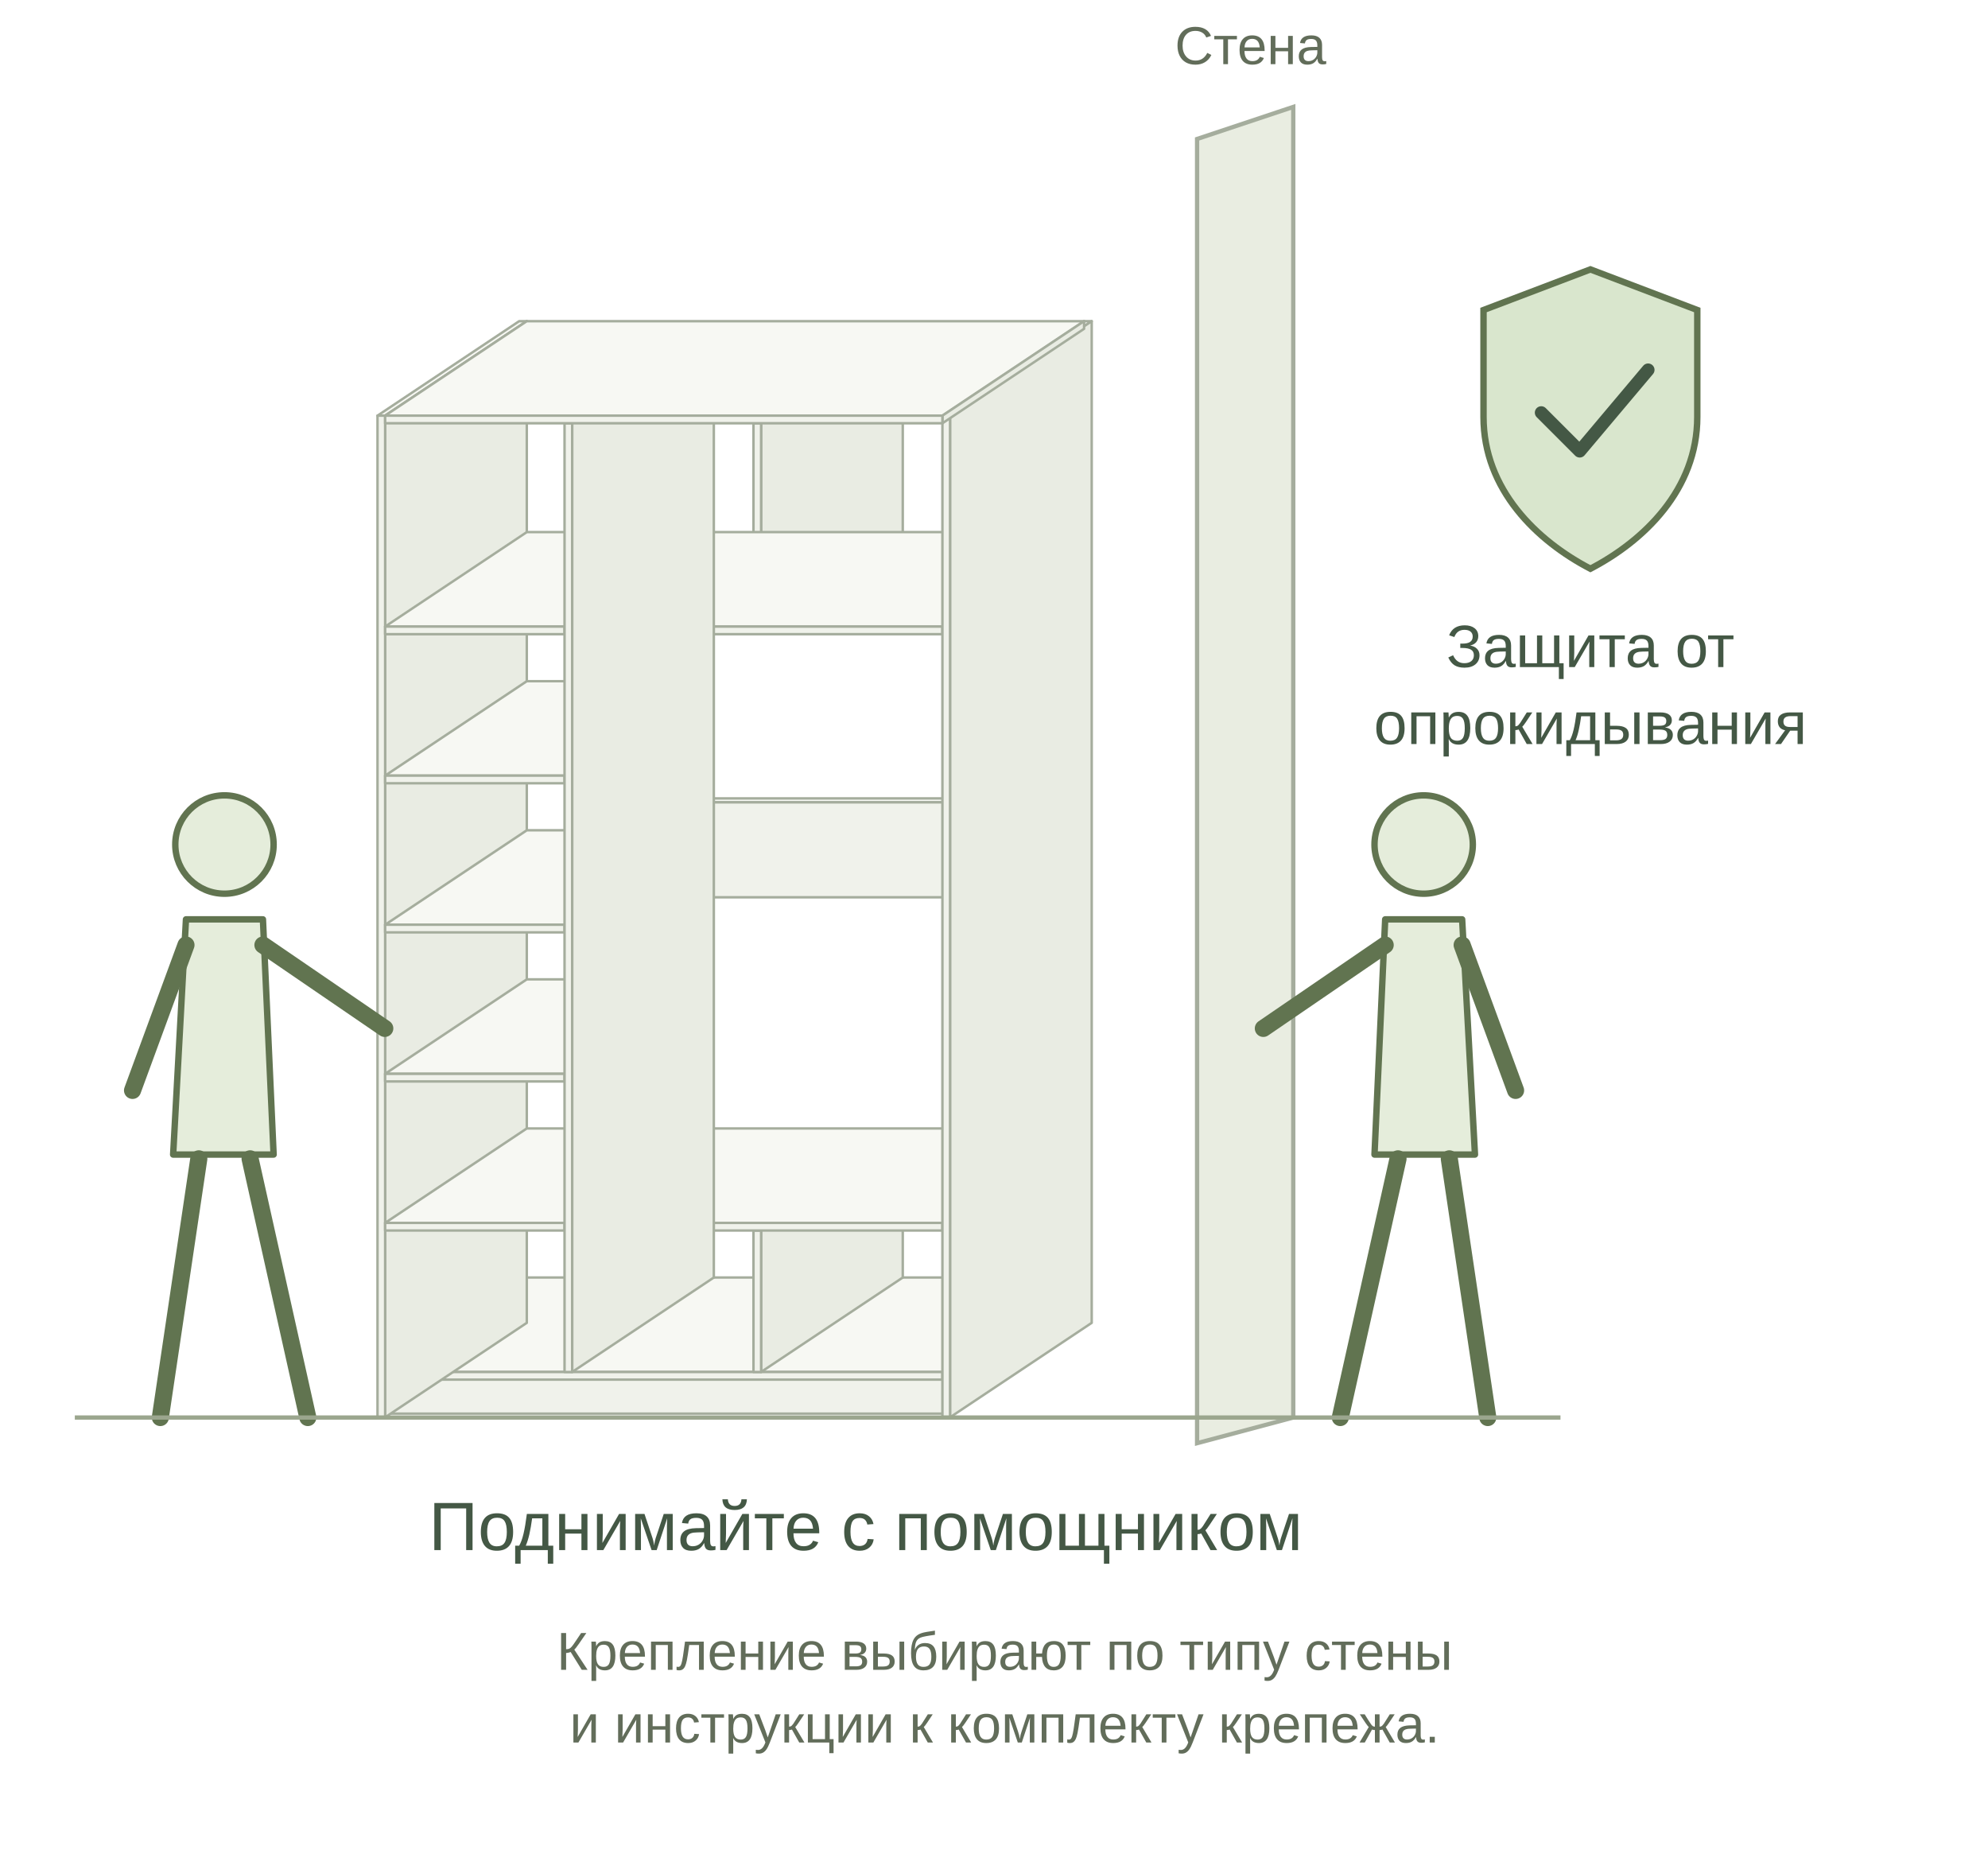
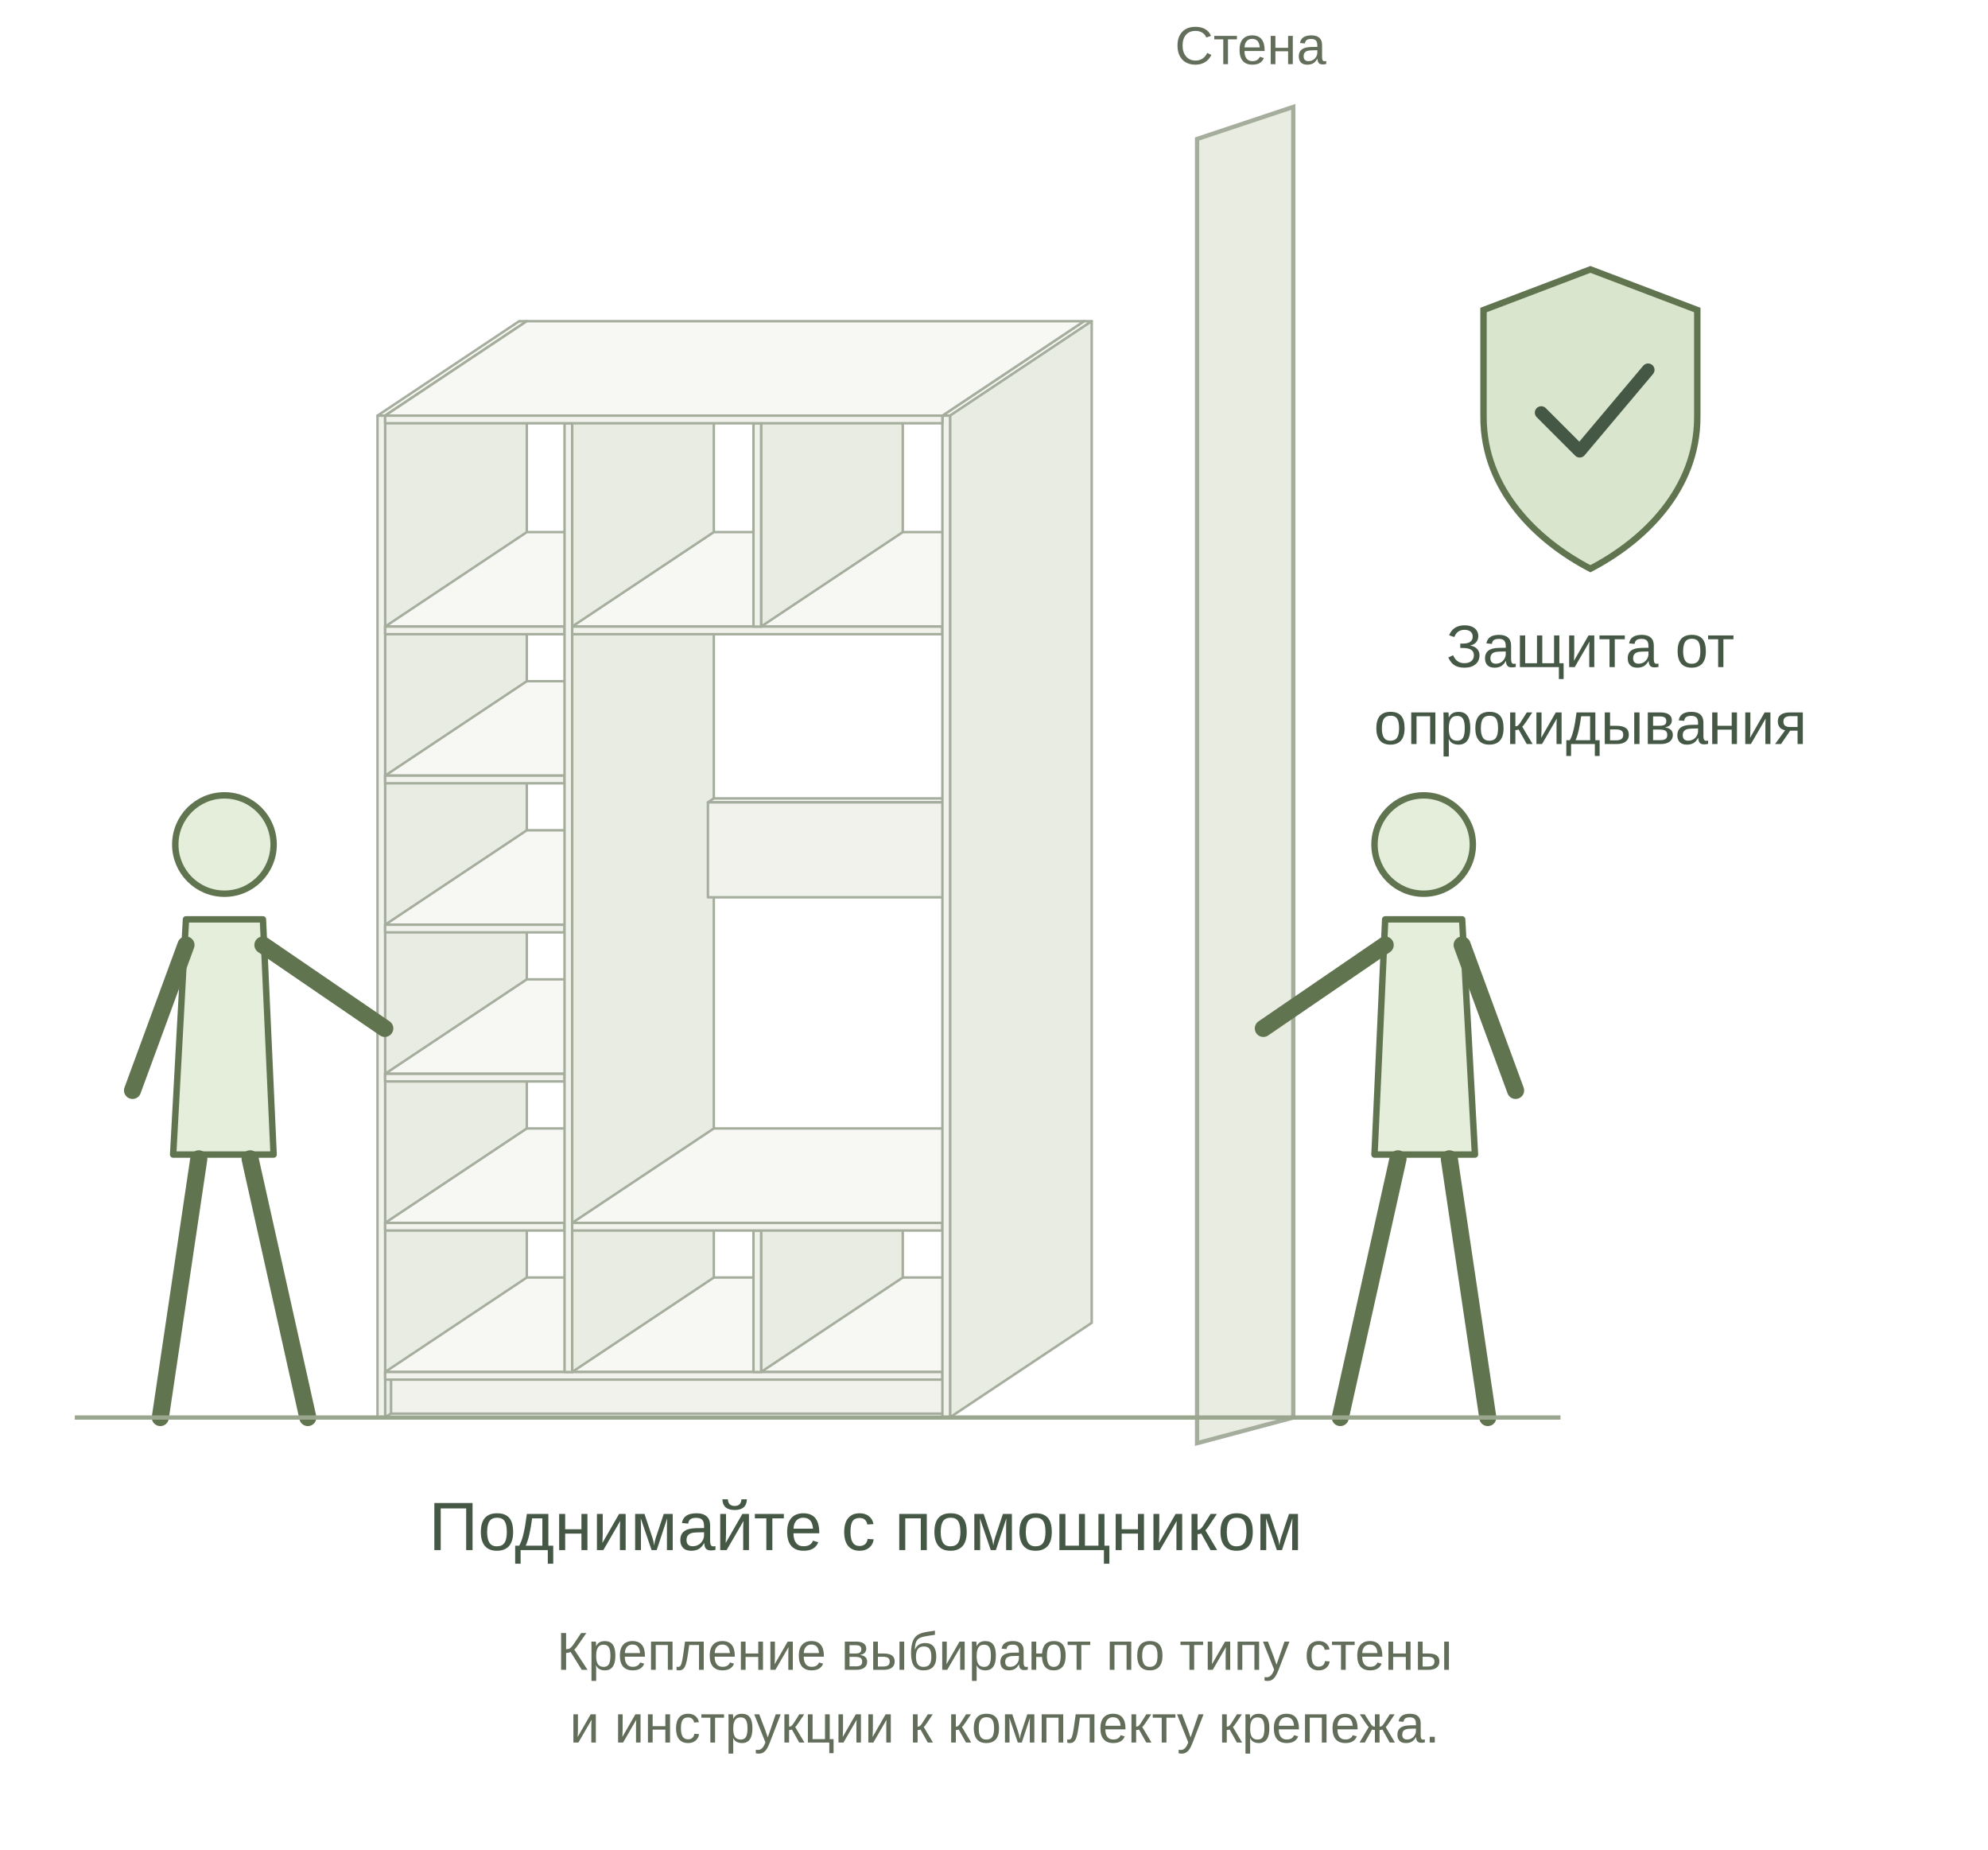
<svg xmlns="http://www.w3.org/2000/svg" viewBox="0 -15 930 865" role="group" aria-label="Подъём с помощником и защита от опрокидывания" style="font-family:Arial,sans-serif">
  <defs>
    <marker id="vileta-arrow" viewBox="0 0 10 10" refX="9" refY="5" markerWidth="5" markerHeight="5" orient="auto-start-reverse">
      <path d="M1 1L9 5L1 9" fill="none" stroke="#617D50" stroke-width="1.8" />
    </marker>
  </defs>
  <path d="M560 50L605 35L605 648L560 660Z" fill="#E9EDE1" stroke="#A5AD9D" stroke-width="2" />
  <text x="585" y="15" font-size="25" text-anchor="middle" fill="#626D5A">Стена</text>
  <g transform="translate(65 129) scale(.72)">
-     <g class="diagram-part" data-part="19">
-       <polygon points="233.76,647.00 595.84,647.00 599.68,644.44 237.60,644.44" fill="#F7F8F3" stroke="#A5AD9D" stroke-width="1.6" stroke-linejoin="round" />
-       <polygon points="595.84,647.00 599.68,644.44 599.68,669.09 595.84,671.64" fill="#E9ECE3" stroke="#A5AD9D" stroke-width="1.6" stroke-linejoin="round" />
-       <polygon points="233.76,647.00 595.84,647.00 595.84,671.64 233.76,671.64" fill="#F0F2EB" stroke="#A5AD9D" stroke-width="1.6" stroke-linejoin="round" />
-     </g>
-     <g class="diagram-part" data-part="19">
-       <polygon points="163.80,693.64 525.88,693.64 529.72,691.08 167.64,691.08" fill="#F7F8F3" stroke="#A5AD9D" stroke-width="1.6" stroke-linejoin="round" />
-       <polygon points="525.88,693.64 529.72,691.08 529.72,715.73 525.88,718.29" fill="#E9ECE3" stroke="#A5AD9D" stroke-width="1.6" stroke-linejoin="round" />
-       <polygon points="163.80,693.64 525.88,693.64 525.88,718.29 163.80,718.29" fill="#F0F2EB" stroke="#A5AD9D" stroke-width="1.6" stroke-linejoin="round" />
-     </g>
-     <g class="diagram-part" data-part="8">
-       <polygon points="159.96,691.24 522.04,691.24 614.08,629.88 252.00,629.88" fill="#F7F8F3" stroke="#A5AD9D" stroke-width="1.6" stroke-linejoin="round" />
-       <polygon points="522.04,691.24 614.08,629.88 614.08,634.84 522.04,696.20" fill="#E9ECE3" stroke="#A5AD9D" stroke-width="1.6" stroke-linejoin="round" />
-       <polygon points="159.96,691.24 522.04,691.24 522.04,696.20 159.96,696.20" fill="#F0F2EB" stroke="#A5AD9D" stroke-width="1.6" stroke-linejoin="round" />
-     </g>
-     <g class="diagram-part" data-part="1">
-       <polygon points="155.00,70.00 159.96,70.00 252.00,8.64 247.04,8.64" fill="#F7F8F3" stroke="#A5AD9D" stroke-width="1.6" stroke-linejoin="round" />
-       <polygon points="159.96,70.00 252.00,8.64 252.00,659.33 159.96,720.69" fill="#E9ECE3" stroke="#A5AD9D" stroke-width="1.6" stroke-linejoin="round" />
-       <polygon points="155.00,70.00 159.96,70.00 159.96,720.69 155.00,720.69" fill="#F0F2EB" stroke="#A5AD9D" stroke-width="1.6" stroke-linejoin="round" />
-     </g>
-     <g class="diagram-part" data-part="18">
-       <polygon points="399.28,599.36 404.24,599.36 496.28,538.00 491.32,538.00" fill="#F7F8F3" stroke="#A5AD9D" stroke-width="1.6" stroke-linejoin="round" />
-       <polygon points="404.24,599.36 496.28,538.00 496.28,629.88 404.24,691.24" fill="#E9ECE3" stroke="#A5AD9D" stroke-width="1.6" stroke-linejoin="round" />
-       <polygon points="399.28,599.36 404.24,599.36 404.24,691.24 399.28,691.24" fill="#F0F2EB" stroke="#A5AD9D" stroke-width="1.6" stroke-linejoin="round" />
-     </g>
-     <g class="diagram-part" data-part="14">
-       <polygon points="399.28,74.96 404.24,74.96 496.28,13.60 491.32,13.60" fill="#F7F8F3" stroke="#A5AD9D" stroke-width="1.6" stroke-linejoin="round" />
-       <polygon points="404.24,74.96 496.28,13.60 496.28,145.66 404.24,207.02" fill="#E9ECE3" stroke="#A5AD9D" stroke-width="1.6" stroke-linejoin="round" />
-       <polygon points="399.28,74.96 404.24,74.96 404.24,207.02 399.28,207.02" fill="#F0F2EB" stroke="#A5AD9D" stroke-width="1.6" stroke-linejoin="round" />
-     </g>
-     <g class="diagram-part" data-part="15">
-       <polygon points="369.68,321.20 610.24,321.20 614.08,318.64 373.52,318.64" fill="#F7F8F3" stroke="#A5AD9D" stroke-width="1.6" stroke-linejoin="round" />
-       <polygon points="610.24,321.20 614.08,318.64 614.08,380.33 610.24,382.89" fill="#E9ECE3" stroke="#A5AD9D" stroke-width="1.6" stroke-linejoin="round" />
-       <polygon points="369.68,321.20 610.24,321.20 610.24,382.89 369.68,382.89" fill="#F0F2EB" stroke="#A5AD9D" stroke-width="1.6" stroke-linejoin="round" />
-     </g>
-     <g class="diagram-part" data-part="10">
-       <polygon points="281.48,594.40 522.04,594.40 614.08,533.04 373.52,533.04" fill="#F7F8F3" stroke="#A5AD9D" stroke-width="1.6" stroke-linejoin="round" />
-       <polygon points="522.04,594.40 614.08,533.04 614.08,538.00 522.04,599.36" fill="#E9ECE3" stroke="#A5AD9D" stroke-width="1.6" stroke-linejoin="round" />
-       <polygon points="281.48,594.40 522.04,594.40 522.04,599.36 281.48,599.36" fill="#F0F2EB" stroke="#A5AD9D" stroke-width="1.6" stroke-linejoin="round" />
-     </g>
-     <g class="diagram-part" data-part="9">
-       <polygon points="281.48,207.02 522.04,207.02 614.08,145.66 373.52,145.66" fill="#F7F8F3" stroke="#A5AD9D" stroke-width="1.6" stroke-linejoin="round" />
-       <polygon points="522.04,207.02 614.08,145.66 614.08,150.62 522.04,211.98" fill="#E9ECE3" stroke="#A5AD9D" stroke-width="1.6" stroke-linejoin="round" />
-       <polygon points="281.48,207.02 522.04,207.02 522.04,211.98 281.48,211.98" fill="#F0F2EB" stroke="#A5AD9D" stroke-width="1.6" stroke-linejoin="round" />
-     </g>
-     <g class="diagram-part" data-part="17">
-       <polygon points="159.96,594.40 276.52,594.40 368.56,533.04 252.00,533.04" fill="#F7F8F3" stroke="#A5AD9D" stroke-width="1.6" stroke-linejoin="round" />
-       <polygon points="276.52,594.40 368.56,533.04 368.56,538.00 276.52,599.36" fill="#E9ECE3" stroke="#A5AD9D" stroke-width="1.6" stroke-linejoin="round" />
-       <polygon points="159.96,594.40 276.52,594.40 276.52,599.36 159.96,599.36" fill="#F0F2EB" stroke="#A5AD9D" stroke-width="1.6" stroke-linejoin="round" />
-     </g>
-     <g class="diagram-part" data-part="16">
-       <polygon points="159.96,497.55 276.52,497.55 368.56,436.19 252.00,436.19" fill="#F7F8F3" stroke="#A5AD9D" stroke-width="1.6" stroke-linejoin="round" />
-       <polygon points="276.52,497.55 368.56,436.19 368.56,441.15 276.52,502.51" fill="#E9ECE3" stroke="#A5AD9D" stroke-width="1.6" stroke-linejoin="round" />
-       <polygon points="159.96,497.55 276.52,497.55 276.52,502.51 159.96,502.51" fill="#F0F2EB" stroke="#A5AD9D" stroke-width="1.6" stroke-linejoin="round" />
-     </g>
-     <g class="diagram-part" data-part="16">
-       <polygon points="159.96,400.71 276.52,400.71 368.56,339.35 252.00,339.35" fill="#F7F8F3" stroke="#A5AD9D" stroke-width="1.6" stroke-linejoin="round" />
-       <polygon points="276.52,400.71 368.56,339.35 368.56,344.31 276.52,405.67" fill="#E9ECE3" stroke="#A5AD9D" stroke-width="1.6" stroke-linejoin="round" />
-       <polygon points="159.96,400.71 276.52,400.71 276.52,405.67 159.96,405.67" fill="#F0F2EB" stroke="#A5AD9D" stroke-width="1.6" stroke-linejoin="round" />
-     </g>
-     <g class="diagram-part" data-part="16">
-       <polygon points="159.96,303.86 276.52,303.86 368.56,242.50 252.00,242.50" fill="#F7F8F3" stroke="#A5AD9D" stroke-width="1.6" stroke-linejoin="round" />
-       <polygon points="276.52,303.86 368.56,242.50 368.56,247.46 276.52,308.82" fill="#E9ECE3" stroke="#A5AD9D" stroke-width="1.6" stroke-linejoin="round" />
-       <polygon points="159.96,303.86 276.52,303.86 276.52,308.82 159.96,308.82" fill="#F0F2EB" stroke="#A5AD9D" stroke-width="1.6" stroke-linejoin="round" />
-     </g>
-     <g class="diagram-part" data-part="17">
-       <polygon points="159.96,207.02 276.52,207.02 368.56,145.66 252.00,145.66" fill="#F7F8F3" stroke="#A5AD9D" stroke-width="1.6" stroke-linejoin="round" />
-       <polygon points="276.52,207.02 368.56,145.66 368.56,150.62 276.52,211.98" fill="#E9ECE3" stroke="#A5AD9D" stroke-width="1.6" stroke-linejoin="round" />
-       <polygon points="159.96,207.02 276.52,207.02 276.52,211.98 159.96,211.98" fill="#F0F2EB" stroke="#A5AD9D" stroke-width="1.6" stroke-linejoin="round" />
-     </g>
-     <g class="diagram-part" data-part="3">
-       <polygon points="276.52,74.96 281.48,74.96 373.52,13.60 368.56,13.60" fill="#F7F8F3" stroke="#A5AD9D" stroke-width="1.6" stroke-linejoin="round" />
-       <polygon points="281.48,74.96 373.52,13.60 373.52,629.88 281.48,691.24" fill="#E9ECE3" stroke="#A5AD9D" stroke-width="1.6" stroke-linejoin="round" />
-       <polygon points="276.52,74.96 281.48,74.96 281.48,691.24 276.52,691.24" fill="#F0F2EB" stroke="#A5AD9D" stroke-width="1.6" stroke-linejoin="round" />
-     </g>
-     <g class="diagram-part" data-part="2">
-       <polygon points="522.04,70.00 527.00,70.00 619.04,8.64 614.08,8.64" fill="#F7F8F3" stroke="#A5AD9D" stroke-width="1.6" stroke-linejoin="round" />
-       <polygon points="527.00,70.00 619.04,8.64 619.04,659.33 527.00,720.69" fill="#E9ECE3" stroke="#A5AD9D" stroke-width="1.6" stroke-linejoin="round" />
-       <polygon points="522.04,70.00 527.00,70.00 527.00,720.69 522.04,720.69" fill="#F0F2EB" stroke="#A5AD9D" stroke-width="1.6" stroke-linejoin="round" />
-     </g>
-     <g class="diagram-part" data-part="7">
-       <polygon points="159.96,70.00 522.04,70.00 614.08,8.64 252.00,8.64" fill="#F7F8F3" stroke="#A5AD9D" stroke-width="1.6" stroke-linejoin="round" />
-       <polygon points="522.04,70.00 614.08,8.64 614.08,13.60 522.04,74.96" fill="#E9ECE3" stroke="#A5AD9D" stroke-width="1.6" stroke-linejoin="round" />
-       <polygon points="159.96,70.00 522.04,70.00 522.04,74.96 159.96,74.96" fill="#F0F2EB" stroke="#A5AD9D" stroke-width="1.6" stroke-linejoin="round" />
+     <g data-scene="carcass" data-face-count="51" data-unresolved-order="0">
+       <g class="diagram-part" data-part="19" data-face-axis="0">
+         <polygon points="595.84,647.00 599.68,644.44 599.68,669.09 595.84,671.64" fill="#E9ECE3" stroke="#A5AD9D" stroke-width="1.6" stroke-linejoin="round" />
+       </g>
+       <g class="diagram-part" data-part="19" data-face-axis="0">
+         <polygon points="525.88,693.64 529.72,691.08 529.72,715.73 525.88,718.29" fill="#E9ECE3" stroke="#A5AD9D" stroke-width="1.6" stroke-linejoin="round" />
+       </g>
+       <g class="diagram-part" data-part="1" data-face-axis="1">
+         <polygon points="155.00,70.00 159.96,70.00 252.00,8.64 247.04,8.64" fill="#F7F8F3" stroke="#A5AD9D" stroke-width="1.6" stroke-linejoin="round" />
+       </g>
+       <g class="diagram-part" data-part="1" data-face-axis="0">
+         <polygon points="159.96,70.00 252.00,8.64 252.00,659.33 159.96,720.69" fill="#E9ECE3" stroke="#A5AD9D" stroke-width="1.6" stroke-linejoin="round" />
+       </g>
+       <g class="diagram-part" data-part="1" data-face-axis="2">
+         <polygon points="155.00,70.00 159.96,70.00 159.96,720.69 155.00,720.69" fill="#F0F2EB" stroke="#A5AD9D" stroke-width="1.6" stroke-linejoin="round" />
+       </g>
+       <g class="diagram-part" data-part="18" data-face-axis="1">
+         <polygon points="399.28,599.36 404.24,599.36 496.28,538.00 491.32,538.00" fill="#F7F8F3" stroke="#A5AD9D" stroke-width="1.6" stroke-linejoin="round" />
+       </g>
+       <g class="diagram-part" data-part="14" data-face-axis="1">
+         <polygon points="399.28,74.96 404.24,74.96 496.28,13.60 491.32,13.60" fill="#F7F8F3" stroke="#A5AD9D" stroke-width="1.6" stroke-linejoin="round" />
+       </g>
+       <g class="diagram-part" data-part="15" data-face-axis="0">
+         <polygon points="610.24,321.20 614.08,318.64 614.08,380.33 610.24,382.89" fill="#E9ECE3" stroke="#A5AD9D" stroke-width="1.6" stroke-linejoin="round" />
+       </g>
+       <g class="diagram-part" data-part="10" data-face-axis="0">
+         <polygon points="522.04,594.40 614.08,533.04 614.08,538.00 522.04,599.36" fill="#E9ECE3" stroke="#A5AD9D" stroke-width="1.6" stroke-linejoin="round" />
+       </g>
+       <g class="diagram-part" data-part="9" data-face-axis="0">
+         <polygon points="522.04,207.02 614.08,145.66 614.08,150.62 522.04,211.98" fill="#E9ECE3" stroke="#A5AD9D" stroke-width="1.6" stroke-linejoin="round" />
+       </g>
+       <g class="diagram-part" data-part="17" data-face-axis="0">
+         <polygon points="276.52,594.40 368.56,533.04 368.56,538.00 276.52,599.36" fill="#E9ECE3" stroke="#A5AD9D" stroke-width="1.6" stroke-linejoin="round" />
+       </g>
+       <g class="diagram-part" data-part="16" data-face-axis="0">
+         <polygon points="276.52,497.55 368.56,436.19 368.56,441.15 276.52,502.51" fill="#E9ECE3" stroke="#A5AD9D" stroke-width="1.6" stroke-linejoin="round" />
+       </g>
+       <g class="diagram-part" data-part="16" data-face-axis="0">
+         <polygon points="276.52,400.71 368.56,339.35 368.56,344.31 276.52,405.67" fill="#E9ECE3" stroke="#A5AD9D" stroke-width="1.6" stroke-linejoin="round" />
+       </g>
+       <g class="diagram-part" data-part="16" data-face-axis="0">
+         <polygon points="276.52,303.86 368.56,242.50 368.56,247.46 276.52,308.82" fill="#E9ECE3" stroke="#A5AD9D" stroke-width="1.6" stroke-linejoin="round" />
+       </g>
+       <g class="diagram-part" data-part="17" data-face-axis="0">
+         <polygon points="276.52,207.02 368.56,145.66 368.56,150.62 276.52,211.98" fill="#E9ECE3" stroke="#A5AD9D" stroke-width="1.6" stroke-linejoin="round" />
+       </g>
+       <g class="diagram-part" data-part="3" data-face-axis="1">
+         <polygon points="276.52,74.96 281.48,74.96 373.52,13.60 368.56,13.60" fill="#F7F8F3" stroke="#A5AD9D" stroke-width="1.6" stroke-linejoin="round" />
+       </g>
+       <g class="diagram-part" data-part="7" data-face-axis="0">
+         <polygon points="522.04,70.00 614.08,8.64 614.08,13.60 522.04,74.96" fill="#E9ECE3" stroke="#A5AD9D" stroke-width="1.6" stroke-linejoin="round" />
+       </g>
+       <g class="diagram-part" data-part="19" data-face-axis="1">
+         <polygon points="233.76,647.00 595.84,647.00 599.68,644.44 237.60,644.44" fill="#F7F8F3" stroke="#A5AD9D" stroke-width="1.6" stroke-linejoin="round" />
+       </g>
+       <g class="diagram-part" data-part="19" data-face-axis="2">
+         <polygon points="233.76,647.00 595.84,647.00 595.84,671.64 233.76,671.64" fill="#F0F2EB" stroke="#A5AD9D" stroke-width="1.6" stroke-linejoin="round" />
+       </g>
+       <g class="diagram-part" data-part="19" data-face-axis="1">
+         <polygon points="163.80,693.64 525.88,693.64 529.72,691.08 167.64,691.08" fill="#F7F8F3" stroke="#A5AD9D" stroke-width="1.6" stroke-linejoin="round" />
+       </g>
+       <g class="diagram-part" data-part="19" data-face-axis="2">
+         <polygon points="163.80,693.64 525.88,693.64 525.88,718.29 163.80,718.29" fill="#F0F2EB" stroke="#A5AD9D" stroke-width="1.6" stroke-linejoin="round" />
+       </g>
+       <g class="diagram-part" data-part="17" data-face-axis="1">
+         <polygon points="159.96,594.40 276.52,594.40 368.56,533.04 252.00,533.04" fill="#F7F8F3" stroke="#A5AD9D" stroke-width="1.6" stroke-linejoin="round" />
+       </g>
+       <g class="diagram-part" data-part="17" data-face-axis="2">
+         <polygon points="159.96,594.40 276.52,594.40 276.52,599.36 159.96,599.36" fill="#F0F2EB" stroke="#A5AD9D" stroke-width="1.6" stroke-linejoin="round" />
+       </g>
+       <g class="diagram-part" data-part="16" data-face-axis="1">
+         <polygon points="159.96,497.55 276.52,497.55 368.56,436.19 252.00,436.19" fill="#F7F8F3" stroke="#A5AD9D" stroke-width="1.6" stroke-linejoin="round" />
+       </g>
+       <g class="diagram-part" data-part="16" data-face-axis="2">
+         <polygon points="159.96,497.55 276.52,497.55 276.52,502.51 159.96,502.51" fill="#F0F2EB" stroke="#A5AD9D" stroke-width="1.6" stroke-linejoin="round" />
+       </g>
+       <g class="diagram-part" data-part="16" data-face-axis="1">
+         <polygon points="159.96,400.71 276.52,400.71 368.56,339.35 252.00,339.35" fill="#F7F8F3" stroke="#A5AD9D" stroke-width="1.6" stroke-linejoin="round" />
+       </g>
+       <g class="diagram-part" data-part="16" data-face-axis="2">
+         <polygon points="159.96,400.71 276.52,400.71 276.52,405.67 159.96,405.67" fill="#F0F2EB" stroke="#A5AD9D" stroke-width="1.6" stroke-linejoin="round" />
+       </g>
+       <g class="diagram-part" data-part="16" data-face-axis="1">
+         <polygon points="159.96,303.86 276.52,303.86 368.56,242.50 252.00,242.50" fill="#F7F8F3" stroke="#A5AD9D" stroke-width="1.6" stroke-linejoin="round" />
+       </g>
+       <g class="diagram-part" data-part="16" data-face-axis="2">
+         <polygon points="159.96,303.86 276.52,303.86 276.52,308.82 159.96,308.82" fill="#F0F2EB" stroke="#A5AD9D" stroke-width="1.6" stroke-linejoin="round" />
+       </g>
+       <g class="diagram-part" data-part="17" data-face-axis="1">
+         <polygon points="159.96,207.02 276.52,207.02 368.56,145.66 252.00,145.66" fill="#F7F8F3" stroke="#A5AD9D" stroke-width="1.6" stroke-linejoin="round" />
+       </g>
+       <g class="diagram-part" data-part="17" data-face-axis="2">
+         <polygon points="159.96,207.02 276.52,207.02 276.52,211.98 159.96,211.98" fill="#F0F2EB" stroke="#A5AD9D" stroke-width="1.6" stroke-linejoin="round" />
+       </g>
+       <g class="diagram-part" data-part="2" data-face-axis="1">
+         <polygon points="522.04,70.00 527.00,70.00 619.04,8.64 614.08,8.64" fill="#F7F8F3" stroke="#A5AD9D" stroke-width="1.6" stroke-linejoin="round" />
+       </g>
+       <g class="diagram-part" data-part="8" data-face-axis="1">
+         <polygon points="159.96,691.24 522.04,691.24 614.08,629.88 252.00,629.88" fill="#F7F8F3" stroke="#A5AD9D" stroke-width="1.6" stroke-linejoin="round" />
+       </g>
+       <g class="diagram-part" data-part="8" data-face-axis="0">
+         <polygon points="522.04,691.24 614.08,629.88 614.08,634.84 522.04,696.20" fill="#E9ECE3" stroke="#A5AD9D" stroke-width="1.6" stroke-linejoin="round" />
+       </g>
+       <g class="diagram-part" data-part="8" data-face-axis="2">
+         <polygon points="159.96,691.24 522.04,691.24 522.04,696.20 159.96,696.20" fill="#F0F2EB" stroke="#A5AD9D" stroke-width="1.6" stroke-linejoin="round" />
+       </g>
+       <g class="diagram-part" data-part="18" data-face-axis="0">
+         <polygon points="404.24,599.36 496.28,538.00 496.28,629.88 404.24,691.24" fill="#E9ECE3" stroke="#A5AD9D" stroke-width="1.6" stroke-linejoin="round" />
+       </g>
+       <g class="diagram-part" data-part="18" data-face-axis="2">
+         <polygon points="399.28,599.36 404.24,599.36 404.24,691.24 399.28,691.24" fill="#F0F2EB" stroke="#A5AD9D" stroke-width="1.6" stroke-linejoin="round" />
+       </g>
+       <g class="diagram-part" data-part="3" data-face-axis="0">
+         <polygon points="281.48,74.96 373.52,13.60 373.52,629.88 281.48,691.24" fill="#E9ECE3" stroke="#A5AD9D" stroke-width="1.6" stroke-linejoin="round" />
+       </g>
+       <g class="diagram-part" data-part="3" data-face-axis="2">
+         <polygon points="276.52,74.96 281.48,74.96 281.48,691.24 276.52,691.24" fill="#F0F2EB" stroke="#A5AD9D" stroke-width="1.6" stroke-linejoin="round" />
+       </g>
+       <g class="diagram-part" data-part="15" data-face-axis="1">
+         <polygon points="369.68,321.20 610.24,321.20 614.08,318.64 373.52,318.64" fill="#F7F8F3" stroke="#A5AD9D" stroke-width="1.6" stroke-linejoin="round" />
+       </g>
+       <g class="diagram-part" data-part="15" data-face-axis="2">
+         <polygon points="369.68,321.20 610.24,321.20 610.24,382.89 369.68,382.89" fill="#F0F2EB" stroke="#A5AD9D" stroke-width="1.6" stroke-linejoin="round" />
+       </g>
+       <g class="diagram-part" data-part="10" data-face-axis="1">
+         <polygon points="281.48,594.40 522.04,594.40 614.08,533.04 373.52,533.04" fill="#F7F8F3" stroke="#A5AD9D" stroke-width="1.6" stroke-linejoin="round" />
+       </g>
+       <g class="diagram-part" data-part="10" data-face-axis="2">
+         <polygon points="281.48,594.40 522.04,594.40 522.04,599.36 281.48,599.36" fill="#F0F2EB" stroke="#A5AD9D" stroke-width="1.6" stroke-linejoin="round" />
+       </g>
+       <g class="diagram-part" data-part="9" data-face-axis="1">
+         <polygon points="281.48,207.02 522.04,207.02 614.08,145.66 373.52,145.66" fill="#F7F8F3" stroke="#A5AD9D" stroke-width="1.6" stroke-linejoin="round" />
+       </g>
+       <g class="diagram-part" data-part="9" data-face-axis="2">
+         <polygon points="281.48,207.02 522.04,207.02 522.04,211.98 281.48,211.98" fill="#F0F2EB" stroke="#A5AD9D" stroke-width="1.6" stroke-linejoin="round" />
+       </g>
+       <g class="diagram-part" data-part="14" data-face-axis="0">
+         <polygon points="404.24,74.96 496.28,13.60 496.28,145.66 404.24,207.02" fill="#E9ECE3" stroke="#A5AD9D" stroke-width="1.6" stroke-linejoin="round" />
+       </g>
+       <g class="diagram-part" data-part="14" data-face-axis="2">
+         <polygon points="399.28,74.96 404.24,74.96 404.24,207.02 399.28,207.02" fill="#F0F2EB" stroke="#A5AD9D" stroke-width="1.6" stroke-linejoin="round" />
+       </g>
+       <g class="diagram-part" data-part="2" data-face-axis="0">
+         <polygon points="527.00,70.00 619.04,8.64 619.04,659.33 527.00,720.69" fill="#E9ECE3" stroke="#A5AD9D" stroke-width="1.6" stroke-linejoin="round" />
+       </g>
+       <g class="diagram-part" data-part="2" data-face-axis="2">
+         <polygon points="522.04,70.00 527.00,70.00 527.00,720.69 522.04,720.69" fill="#F0F2EB" stroke="#A5AD9D" stroke-width="1.6" stroke-linejoin="round" />
+       </g>
+       <g class="diagram-part" data-part="7" data-face-axis="1">
+         <polygon points="159.96,70.00 522.04,70.00 614.08,8.64 252.00,8.64" fill="#F7F8F3" stroke="#A5AD9D" stroke-width="1.6" stroke-linejoin="round" />
+       </g>
+       <g class="diagram-part" data-part="7" data-face-axis="2">
+         <polygon points="159.96,70.00 522.04,70.00 522.04,74.96 159.96,74.96" fill="#F0F2EB" stroke="#A5AD9D" stroke-width="1.6" stroke-linejoin="round" />
+       </g>
    </g>
  </g>
  <g transform="translate(105 415) scale(1 1)" stroke="#617450" stroke-width="8" stroke-linecap="round" stroke-linejoin="round" fill="none">
    <circle cx="0" cy="-35" r="23" fill="#E5EDDB" stroke-width="3" />
    <path d="M-18 0L-24 110H23L18 0Z" fill="#E5EDDB" stroke-width="3" />
    <path d="M-12 112L-30 233M12 112L39 233M-18 12L-43 80M18 12L75 51" />
  </g>
  <g transform="translate(666 415) scale(-1 1)" stroke="#617450" stroke-width="8" stroke-linecap="round" stroke-linejoin="round" fill="none">
    <circle cx="0" cy="-35" r="23" fill="#E5EDDB" stroke-width="3" />
    <path d="M-18 0L-24 110H23L18 0Z" fill="#E5EDDB" stroke-width="3" />
    <path d="M-12 112L-30 233M12 112L39 233M-18 12L-43 80M18 12L75 51" />
  </g>
  <path d="M35 648 L730 648" fill="none" stroke="#9BA68E" stroke-width="2" />
  <g class="diagram-part diagram-callout" data-part="Ф17" tabindex="0" role="button" aria-label="Показать крепёж для защиты от опрокидывания">
    <path d="M744 111L794 130V180C794 214 769 238 744 251C719 238 694 214 694 180V130Z" fill="#D9E6CD" stroke="#617450" stroke-width="3" />
    <path d="M721 178L739 196L771 158" fill="none" stroke="#445845" stroke-width="6" stroke-linecap="round" stroke-linejoin="round" />
    <text x="744" y="297" text-anchor="middle" font-size="28" fill="#445845">Защита от</text>
    <text x="744" y="333" text-anchor="middle" font-size="28" fill="#445845">опрокидывания</text>
  </g>
  <text x="405" y="710" text-anchor="middle" font-size="32" fill="#445845">Поднимайте с помощником</text>
  <text x="470" y="766" text-anchor="middle" font-size="25" fill="#626D5A">Крепление выбирают по типу стены</text>
  <text x="470" y="800" text-anchor="middle" font-size="25" fill="#626D5A">и инструкции к комплекту крепежа.</text>
</svg>
